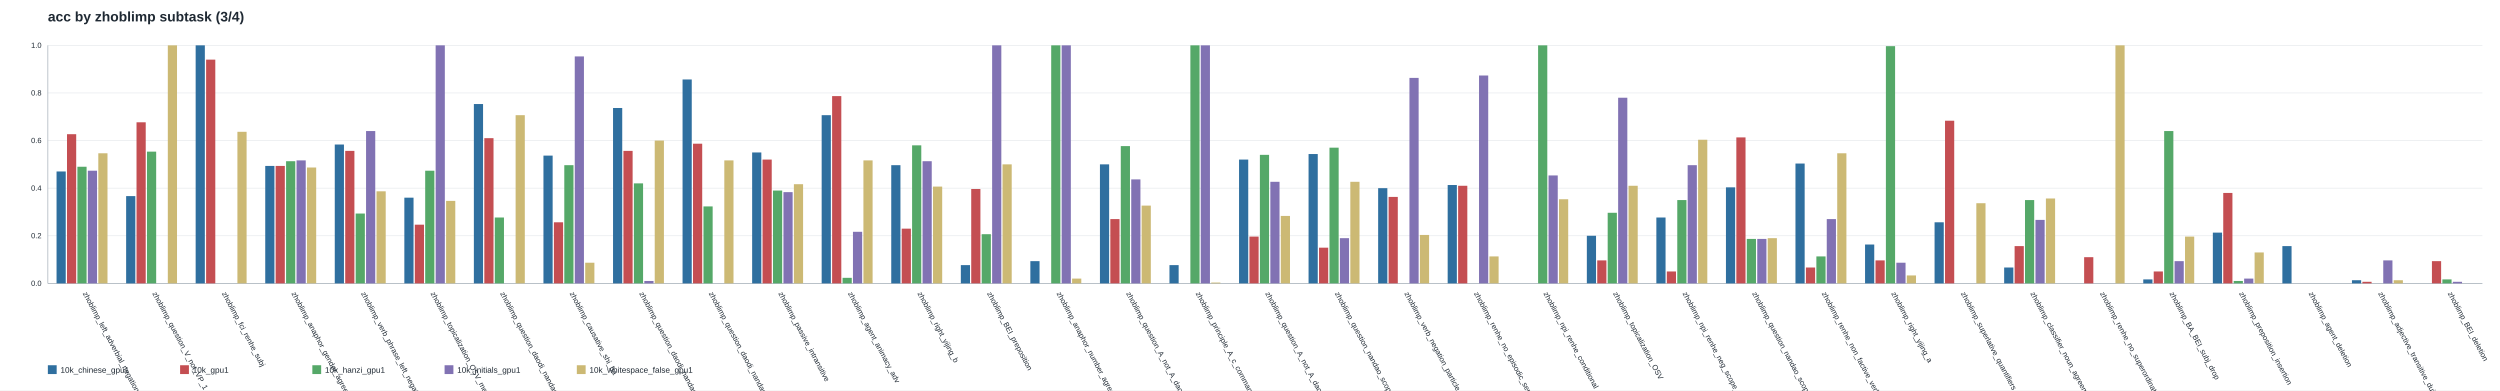
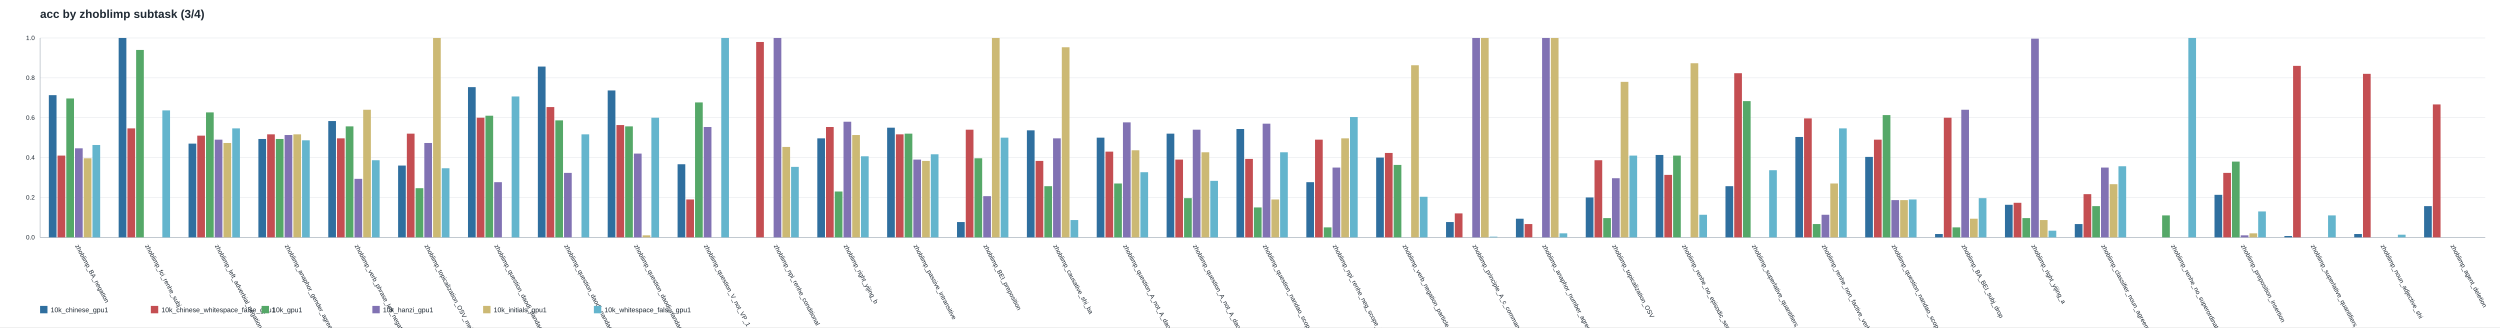
- <svg xmlns="http://www.w3.org/2000/svg" width="3970" height="620" viewBox="0 0 3970 620">
+ <svg xmlns="http://www.w3.org/2000/svg" width="4740" height="620" viewBox="0 0 4740 620">
  <style>text{font-family:Arial,sans-serif;fill:#1f2933}.axis{stroke:#9aa5b1;stroke-width:1}.grid{stroke:#e4e7eb;stroke-width:1}.label{font-size:12px}.title{font-size:22px;font-weight:700}.legend{font-size:13px}</style>
-   <rect width="3970" height="620" fill="#ffffff" />
+   <rect width="4740" height="620" fill="#ffffff" />
  <text x="76" y="34" class="title">acc by zhoblimp subtask (3/4)</text>
-   <line x1="76" y1="450.0" x2="3942" y2="450.0" class="grid" />
+   <line x1="76" y1="450.0" x2="4712" y2="450.0" class="grid" />
  <text x="66" y="454.0" text-anchor="end" class="label">0.0</text>
-   <line x1="76" y1="374.4" x2="3942" y2="374.4" class="grid" />
+   <line x1="76" y1="374.4" x2="4712" y2="374.4" class="grid" />
  <text x="66" y="378.4" text-anchor="end" class="label">0.2</text>
-   <line x1="76" y1="298.8" x2="3942" y2="298.8" class="grid" />
+   <line x1="76" y1="298.8" x2="4712" y2="298.8" class="grid" />
  <text x="66" y="302.8" text-anchor="end" class="label">0.4</text>
-   <line x1="76" y1="223.2" x2="3942" y2="223.2" class="grid" />
+   <line x1="76" y1="223.2" x2="4712" y2="223.2" class="grid" />
  <text x="66" y="227.2" text-anchor="end" class="label">0.6</text>
-   <line x1="76" y1="147.6" x2="3942" y2="147.6" class="grid" />
+   <line x1="76" y1="147.6" x2="4712" y2="147.6" class="grid" />
  <text x="66" y="151.6" text-anchor="end" class="label">0.8</text>
-   <line x1="76" y1="72.0" x2="3942" y2="72.0" class="grid" />
+   <line x1="76" y1="72.0" x2="4712" y2="72.0" class="grid" />
  <text x="66" y="76.0" text-anchor="end" class="label">1.0</text>
  <line x1="76" y1="72" x2="76" y2="450" class="axis" />
-   <line x1="76" y1="450" x2="3942" y2="450" class="axis" />
-   <rect x="89.8" y="272.3" width="14.6" height="177.7" fill="#2f6f9f" />
-   <rect x="106.4" y="213.1" width="14.6" height="236.9" fill="#c44e52" />
-   <rect x="122.9" y="264.8" width="14.6" height="185.2" fill="#55a868" />
-   <rect x="139.5" y="271.1" width="14.6" height="178.9" fill="#8172b3" />
-   <rect x="156.1" y="243.4" width="14.6" height="206.6" fill="#ccb974" />
-   <text x="131.2" y="466" transform="rotate(62 131.2 466)" class="label">zhoblimp_left_adverbial_negation</text>
-   <rect x="200.3" y="311.4" width="14.6" height="138.6" fill="#2f6f9f" />
-   <rect x="216.8" y="194.2" width="14.6" height="255.8" fill="#c44e52" />
-   <rect x="233.4" y="240.8" width="14.6" height="209.2" fill="#55a868" />
-   <rect x="250.0" y="450.0" width="14.6" height="0.0" fill="#8172b3" />
-   <rect x="266.5" y="72.0" width="14.6" height="378.0" fill="#ccb974" />
-   <text x="241.7" y="466" transform="rotate(62 241.7 466)" class="label">zhoblimp_question_V_not_VP_1</text>
-   <rect x="310.7" y="72.0" width="14.6" height="378.0" fill="#2f6f9f" />
-   <rect x="327.3" y="94.7" width="14.6" height="355.3" fill="#c44e52" />
-   <rect x="343.9" y="450.0" width="14.6" height="0.0" fill="#55a868" />
-   <rect x="360.4" y="450.0" width="14.6" height="0.0" fill="#8172b3" />
-   <rect x="377.0" y="209.3" width="14.6" height="240.7" fill="#ccb974" />
-   <text x="352.1" y="466" transform="rotate(62 352.1 466)" class="label">zhoblimp_fci_renhe_subj</text>
-   <rect x="421.2" y="263.5" width="14.6" height="186.5" fill="#2f6f9f" />
-   <rect x="437.7" y="263.5" width="14.6" height="186.5" fill="#c44e52" />
-   <rect x="454.3" y="256.0" width="14.6" height="194.0" fill="#55a868" />
-   <rect x="470.9" y="254.7" width="14.6" height="195.3" fill="#8172b3" />
-   <rect x="487.5" y="266.0" width="14.6" height="184.0" fill="#ccb974" />
-   <text x="462.6" y="466" transform="rotate(62 462.6 466)" class="label">zhoblimp_anaphor_gender_agreement</text>
-   <rect x="531.6" y="229.5" width="14.6" height="220.5" fill="#2f6f9f" />
-   <rect x="548.2" y="239.6" width="14.6" height="210.4" fill="#c44e52" />
-   <rect x="564.8" y="339.1" width="14.6" height="110.9" fill="#55a868" />
-   <rect x="581.3" y="208.1" width="14.6" height="241.9" fill="#8172b3" />
-   <rect x="597.9" y="303.8" width="14.6" height="146.2" fill="#ccb974" />
-   <text x="573.1" y="466" transform="rotate(62 573.1 466)" class="label">zhoblimp_verb_phrase_left_negation</text>
-   <rect x="642.1" y="313.9" width="14.6" height="136.1" fill="#2f6f9f" />
-   <rect x="658.7" y="356.8" width="14.6" height="93.2" fill="#c44e52" />
-   <rect x="675.2" y="271.1" width="14.6" height="178.9" fill="#55a868" />
-   <rect x="691.8" y="72.0" width="14.6" height="378.0" fill="#8172b3" />
-   <rect x="708.4" y="319.0" width="14.6" height="131.0" fill="#ccb974" />
-   <text x="683.5" y="466" transform="rotate(62 683.5 466)" class="label">zhoblimp_topicalization_OSV_mei</text>
-   <rect x="752.5" y="165.2" width="14.6" height="284.8" fill="#2f6f9f" />
-   <rect x="769.1" y="219.4" width="14.6" height="230.6" fill="#c44e52" />
-   <rect x="785.7" y="345.4" width="14.6" height="104.6" fill="#55a868" />
-   <rect x="802.3" y="450.0" width="14.6" height="0.0" fill="#8172b3" />
-   <rect x="818.8" y="182.9" width="14.6" height="267.1" fill="#ccb974" />
-   <text x="794.0" y="466" transform="rotate(62 794.0 466)" class="label">zhoblimp_question_daodi_nandao_A_...</text>
-   <rect x="863.0" y="247.1" width="14.6" height="202.9" fill="#2f6f9f" />
-   <rect x="879.6" y="353.0" width="14.6" height="97.0" fill="#c44e52" />
-   <rect x="896.1" y="262.3" width="14.6" height="187.7" fill="#55a868" />
-   <rect x="912.7" y="89.6" width="14.6" height="360.4" fill="#8172b3" />
-   <rect x="929.3" y="417.2" width="14.6" height="32.8" fill="#ccb974" />
-   <text x="904.4" y="466" transform="rotate(62 904.4 466)" class="label">zhoblimp_causative_shi_ba</text>
-   <rect x="973.5" y="171.5" width="14.6" height="278.5" fill="#2f6f9f" />
-   <rect x="990.0" y="239.6" width="14.6" height="210.4" fill="#c44e52" />
-   <rect x="1006.6" y="291.2" width="14.6" height="158.8" fill="#55a868" />
-   <rect x="1023.2" y="446.2" width="14.6" height="3.8" fill="#8172b3" />
-   <rect x="1039.7" y="223.2" width="14.6" height="226.8" fill="#ccb974" />
-   <text x="1014.9" y="466" transform="rotate(62 1014.9 466)" class="label">zhoblimp_question_daodi_nandao_A_...</text>
-   <rect x="1083.9" y="126.2" width="14.6" height="323.8" fill="#2f6f9f" />
-   <rect x="1100.5" y="228.2" width="14.6" height="221.8" fill="#c44e52" />
-   <rect x="1117.1" y="327.8" width="14.6" height="122.2" fill="#55a868" />
-   <rect x="1133.6" y="450.0" width="14.6" height="0.0" fill="#8172b3" />
-   <rect x="1150.2" y="254.7" width="14.6" height="195.3" fill="#ccb974" />
-   <text x="1125.3" y="466" transform="rotate(62 1125.3 466)" class="label">zhoblimp_question_daodi_nandao_2</text>
-   <rect x="1194.4" y="242.1" width="14.6" height="207.9" fill="#2f6f9f" />
-   <rect x="1210.9" y="253.4" width="14.6" height="196.6" fill="#c44e52" />
-   <rect x="1227.5" y="302.6" width="14.6" height="147.4" fill="#55a868" />
-   <rect x="1244.1" y="305.1" width="14.6" height="144.9" fill="#8172b3" />
-   <rect x="1260.7" y="292.5" width="14.6" height="157.5" fill="#ccb974" />
-   <text x="1235.8" y="466" transform="rotate(62 1235.8 466)" class="label">zhoblimp_passive_intransitive</text>
-   <rect x="1304.8" y="182.9" width="14.6" height="267.1" fill="#2f6f9f" />
-   <rect x="1321.4" y="152.6" width="14.6" height="297.4" fill="#c44e52" />
-   <rect x="1338.0" y="441.2" width="14.6" height="8.8" fill="#55a868" />
-   <rect x="1354.5" y="368.1" width="14.6" height="81.9" fill="#8172b3" />
-   <rect x="1371.1" y="254.7" width="14.6" height="195.3" fill="#ccb974" />
-   <text x="1346.3" y="466" transform="rotate(62 1346.3 466)" class="label">zhoblimp_agent_animacy_adv</text>
-   <rect x="1415.3" y="262.3" width="14.6" height="187.7" fill="#2f6f9f" />
-   <rect x="1431.9" y="363.1" width="14.6" height="86.9" fill="#c44e52" />
-   <rect x="1448.4" y="230.8" width="14.6" height="219.2" fill="#55a868" />
-   <rect x="1465.0" y="256.0" width="14.6" height="194.0" fill="#8172b3" />
-   <rect x="1481.6" y="296.3" width="14.6" height="153.7" fill="#ccb974" />
-   <text x="1456.7" y="466" transform="rotate(62 1456.7 466)" class="label">zhoblimp_right_yijing_b</text>
-   <rect x="1525.8" y="421.0" width="14.6" height="29.0" fill="#2f6f9f" />
-   <rect x="1542.3" y="300.1" width="14.6" height="149.9" fill="#c44e52" />
-   <rect x="1558.9" y="371.9" width="14.6" height="78.1" fill="#55a868" />
-   <rect x="1575.5" y="72.0" width="14.6" height="378.0" fill="#8172b3" />
-   <rect x="1592.0" y="261.0" width="14.6" height="189.0" fill="#ccb974" />
-   <text x="1567.2" y="466" transform="rotate(62 1567.2 466)" class="label">zhoblimp_BEI_preposition</text>
-   <rect x="1636.2" y="414.7" width="14.6" height="35.3" fill="#2f6f9f" />
-   <rect x="1652.8" y="450.0" width="14.6" height="0.0" fill="#c44e52" />
-   <rect x="1669.3" y="72.0" width="14.6" height="378.0" fill="#55a868" />
-   <rect x="1685.9" y="72.0" width="14.6" height="378.0" fill="#8172b3" />
-   <rect x="1702.5" y="442.4" width="14.6" height="7.6" fill="#ccb974" />
-   <text x="1677.6" y="466" transform="rotate(62 1677.6 466)" class="label">zhoblimp_anaphor_number_agreement</text>
-   <rect x="1746.7" y="261.0" width="14.6" height="189.0" fill="#2f6f9f" />
-   <rect x="1763.2" y="347.9" width="14.6" height="102.1" fill="#c44e52" />
-   <rect x="1779.8" y="232.0" width="14.6" height="218.0" fill="#55a868" />
-   <rect x="1796.4" y="284.9" width="14.6" height="165.1" fill="#8172b3" />
-   <rect x="1812.9" y="326.5" width="14.6" height="123.5" fill="#ccb974" />
-   <text x="1788.1" y="466" transform="rotate(62 1788.1 466)" class="label">zhoblimp_question_A_not_A_daodi_b</text>
-   <rect x="1857.1" y="421.0" width="14.6" height="29.0" fill="#2f6f9f" />
-   <rect x="1873.7" y="450.0" width="14.6" height="0.0" fill="#c44e52" />
-   <rect x="1890.3" y="72.0" width="14.6" height="378.0" fill="#55a868" />
-   <rect x="1906.8" y="72.0" width="14.6" height="378.0" fill="#8172b3" />
-   <rect x="1923.4" y="448.7" width="14.6" height="1.3" fill="#ccb974" />
-   <text x="1898.5" y="466" transform="rotate(62 1898.5 466)" class="label">zhoblimp_principle_A_c_command_nu...</text>
-   <rect x="1967.6" y="253.4" width="14.6" height="196.6" fill="#2f6f9f" />
-   <rect x="1984.1" y="375.7" width="14.6" height="74.3" fill="#c44e52" />
-   <rect x="2000.7" y="245.9" width="14.6" height="204.1" fill="#55a868" />
-   <rect x="2017.3" y="288.7" width="14.6" height="161.3" fill="#8172b3" />
-   <rect x="2033.9" y="342.9" width="14.6" height="107.1" fill="#ccb974" />
-   <text x="2009.0" y="466" transform="rotate(62 2009.0 466)" class="label">zhoblimp_question_A_not_A_daodi_a</text>
-   <rect x="2078.0" y="244.6" width="14.6" height="205.4" fill="#2f6f9f" />
-   <rect x="2094.6" y="393.3" width="14.6" height="56.7" fill="#c44e52" />
-   <rect x="2111.2" y="234.5" width="14.6" height="215.5" fill="#55a868" />
-   <rect x="2127.7" y="378.2" width="14.6" height="71.8" fill="#8172b3" />
-   <rect x="2144.3" y="288.7" width="14.6" height="161.3" fill="#ccb974" />
-   <text x="2119.5" y="466" transform="rotate(62 2119.5 466)" class="label">zhoblimp_question_nandao_scope_2</text>
-   <rect x="2188.5" y="298.8" width="14.6" height="151.2" fill="#2f6f9f" />
-   <rect x="2205.1" y="312.7" width="14.6" height="137.3" fill="#c44e52" />
-   <rect x="2221.6" y="450.0" width="14.6" height="0.0" fill="#55a868" />
-   <rect x="2238.2" y="123.7" width="14.6" height="326.3" fill="#8172b3" />
-   <rect x="2254.8" y="373.1" width="14.6" height="76.9" fill="#ccb974" />
-   <text x="2229.9" y="466" transform="rotate(62 2229.9 466)" class="label">zhoblimp_verb_negation_particle</text>
-   <rect x="2298.9" y="293.8" width="14.6" height="156.2" fill="#2f6f9f" />
-   <rect x="2315.5" y="295.0" width="14.6" height="155.0" fill="#c44e52" />
-   <rect x="2332.1" y="450.0" width="14.6" height="0.0" fill="#55a868" />
-   <rect x="2348.7" y="119.9" width="14.6" height="330.1" fill="#8172b3" />
-   <rect x="2365.2" y="407.2" width="14.6" height="42.8" fill="#ccb974" />
-   <text x="2340.4" y="466" transform="rotate(62 2340.4 466)" class="label">zhoblimp_renhe_no_episodic_senten...</text>
-   <rect x="2409.4" y="450.0" width="14.6" height="0.0" fill="#2f6f9f" />
-   <rect x="2426.0" y="450.0" width="14.6" height="0.0" fill="#c44e52" />
-   <rect x="2442.5" y="72.0" width="14.6" height="378.0" fill="#55a868" />
-   <rect x="2459.1" y="278.6" width="14.6" height="171.4" fill="#8172b3" />
-   <rect x="2475.7" y="316.4" width="14.6" height="133.6" fill="#ccb974" />
-   <text x="2450.8" y="466" transform="rotate(62 2450.8 466)" class="label">zhoblimp_npi_renhe_conditional</text>
-   <rect x="2519.9" y="374.4" width="14.6" height="75.6" fill="#2f6f9f" />
-   <rect x="2536.4" y="413.5" width="14.6" height="36.5" fill="#c44e52" />
-   <rect x="2553.0" y="337.9" width="14.6" height="112.1" fill="#55a868" />
-   <rect x="2569.6" y="155.2" width="14.6" height="294.8" fill="#8172b3" />
-   <rect x="2586.1" y="295.0" width="14.6" height="155.0" fill="#ccb974" />
-   <text x="2561.3" y="466" transform="rotate(62 2561.3 466)" class="label">zhoblimp_topicalization_OSV</text>
-   <rect x="2630.3" y="345.4" width="14.6" height="104.6" fill="#2f6f9f" />
-   <rect x="2646.9" y="431.1" width="14.6" height="18.9" fill="#c44e52" />
-   <rect x="2663.5" y="317.7" width="14.6" height="132.3" fill="#55a868" />
-   <rect x="2680.0" y="262.3" width="14.6" height="187.7" fill="#8172b3" />
-   <rect x="2696.6" y="221.9" width="14.6" height="228.1" fill="#ccb974" />
-   <text x="2671.7" y="466" transform="rotate(62 2671.7 466)" class="label">zhoblimp_npi_renhe_neg_scope_locP</text>
-   <rect x="2740.8" y="297.5" width="14.6" height="152.5" fill="#2f6f9f" />
-   <rect x="2757.3" y="218.2" width="14.6" height="231.8" fill="#c44e52" />
-   <rect x="2773.9" y="379.4" width="14.6" height="70.6" fill="#55a868" />
-   <rect x="2790.5" y="379.4" width="14.6" height="70.6" fill="#8172b3" />
-   <rect x="2807.1" y="378.2" width="14.6" height="71.8" fill="#ccb974" />
-   <text x="2782.2" y="466" transform="rotate(62 2782.2 466)" class="label">zhoblimp_question_nandao_scope_1</text>
-   <rect x="2851.2" y="259.7" width="14.6" height="190.3" fill="#2f6f9f" />
-   <rect x="2867.8" y="424.8" width="14.6" height="25.2" fill="#c44e52" />
-   <rect x="2884.4" y="407.2" width="14.6" height="42.8" fill="#55a868" />
-   <rect x="2900.9" y="347.9" width="14.6" height="102.1" fill="#8172b3" />
-   <rect x="2917.5" y="243.4" width="14.6" height="206.6" fill="#ccb974" />
-   <text x="2892.7" y="466" transform="rotate(62 2892.7 466)" class="label">zhoblimp_renhe_non_factive_verb</text>
-   <rect x="2961.7" y="388.3" width="14.6" height="61.7" fill="#2f6f9f" />
-   <rect x="2978.3" y="413.5" width="14.6" height="36.5" fill="#c44e52" />
-   <rect x="2994.8" y="73.3" width="14.6" height="376.7" fill="#55a868" />
-   <rect x="3011.4" y="417.2" width="14.6" height="32.8" fill="#8172b3" />
-   <rect x="3028.0" y="437.4" width="14.6" height="12.6" fill="#ccb974" />
-   <text x="3003.1" y="466" transform="rotate(62 3003.1 466)" class="label">zhoblimp_right_yijing_a</text>
-   <rect x="3072.1" y="353.0" width="14.6" height="97.0" fill="#2f6f9f" />
-   <rect x="3088.7" y="191.7" width="14.6" height="258.3" fill="#c44e52" />
-   <rect x="3105.3" y="450.0" width="14.6" height="0.0" fill="#55a868" />
-   <rect x="3121.9" y="450.0" width="14.6" height="0.0" fill="#8172b3" />
-   <rect x="3138.4" y="322.7" width="14.6" height="127.3" fill="#ccb974" />
-   <text x="3113.6" y="466" transform="rotate(62 3113.6 466)" class="label">zhoblimp_superlative_quantifiers_1</text>
-   <rect x="3182.6" y="424.8" width="14.6" height="25.2" fill="#2f6f9f" />
-   <rect x="3199.2" y="390.8" width="14.6" height="59.2" fill="#c44e52" />
-   <rect x="3215.7" y="317.7" width="14.6" height="132.3" fill="#55a868" />
-   <rect x="3232.3" y="349.2" width="14.6" height="100.8" fill="#8172b3" />
-   <rect x="3248.9" y="315.2" width="14.6" height="134.8" fill="#ccb974" />
-   <text x="3224.0" y="466" transform="rotate(62 3224.0 466)" class="label">zhoblimp_classifier_noun_agreemen...</text>
-   <rect x="3293.1" y="450.0" width="14.6" height="0.0" fill="#2f6f9f" />
-   <rect x="3309.6" y="408.4" width="14.6" height="41.6" fill="#c44e52" />
-   <rect x="3326.2" y="450.0" width="14.6" height="0.0" fill="#55a868" />
-   <rect x="3342.8" y="450.0" width="14.6" height="0.0" fill="#8172b3" />
-   <rect x="3359.3" y="72.0" width="14.6" height="378.0" fill="#ccb974" />
-   <text x="3334.5" y="466" transform="rotate(62 3334.5 466)" class="label">zhoblimp_renhe_no_superordinate_n...</text>
-   <rect x="3403.5" y="443.7" width="14.6" height="6.3" fill="#2f6f9f" />
-   <rect x="3420.1" y="431.1" width="14.6" height="18.9" fill="#c44e52" />
-   <rect x="3436.7" y="208.1" width="14.6" height="241.9" fill="#55a868" />
-   <rect x="3453.2" y="414.7" width="14.6" height="35.3" fill="#8172b3" />
-   <rect x="3469.8" y="375.7" width="14.6" height="74.3" fill="#ccb974" />
-   <text x="3444.9" y="466" transform="rotate(62 3444.9 466)" class="label">zhoblimp_BA_BEI_subj_drop</text>
-   <rect x="3514.0" y="369.4" width="14.6" height="80.6" fill="#2f6f9f" />
-   <rect x="3530.5" y="306.4" width="14.6" height="143.6" fill="#c44e52" />
-   <rect x="3547.1" y="446.2" width="14.6" height="3.8" fill="#55a868" />
-   <rect x="3563.7" y="442.4" width="14.6" height="7.6" fill="#8172b3" />
-   <rect x="3580.3" y="400.9" width="14.6" height="49.1" fill="#ccb974" />
-   <text x="3555.4" y="466" transform="rotate(62 3555.4 466)" class="label">zhoblimp_preposition_insertion</text>
-   <rect x="3624.4" y="390.8" width="14.6" height="59.2" fill="#2f6f9f" />
-   <rect x="3641.0" y="450.0" width="14.6" height="0.0" fill="#c44e52" />
-   <rect x="3657.6" y="450.0" width="14.6" height="0.0" fill="#55a868" />
-   <rect x="3674.1" y="450.0" width="14.6" height="0.0" fill="#8172b3" />
-   <rect x="3690.7" y="450.0" width="14.6" height="0.0" fill="#ccb974" />
-   <text x="3665.9" y="466" transform="rotate(62 3665.9 466)" class="label">zhoblimp_agent_deletion</text>
-   <rect x="3734.9" y="445.0" width="14.6" height="5.0" fill="#2f6f9f" />
-   <rect x="3751.5" y="447.5" width="14.6" height="2.5" fill="#c44e52" />
-   <rect x="3768.0" y="450.0" width="14.6" height="0.0" fill="#55a868" />
-   <rect x="3784.6" y="413.5" width="14.6" height="36.5" fill="#8172b3" />
-   <rect x="3801.2" y="445.0" width="14.6" height="5.0" fill="#ccb974" />
-   <text x="3776.3" y="466" transform="rotate(62 3776.3 466)" class="label">zhoblimp_adjective_transitive_dui</text>
-   <rect x="3845.3" y="450.0" width="14.6" height="0.0" fill="#2f6f9f" />
-   <rect x="3861.9" y="414.7" width="14.6" height="35.3" fill="#c44e52" />
-   <rect x="3878.5" y="443.7" width="14.6" height="6.3" fill="#55a868" />
-   <rect x="3895.1" y="447.5" width="14.6" height="2.5" fill="#8172b3" />
-   <rect x="3911.6" y="450.0" width="14.6" height="0.0" fill="#ccb974" />
-   <text x="3886.8" y="466" transform="rotate(62 3886.8 466)" class="label">zhoblimp_BEI_deletion</text>
+   <line x1="76" y1="450" x2="4712" y2="450" class="axis" />
+   <rect x="92.6" y="180.4" width="14.6" height="269.6" fill="#2f6f9f" />
+   <rect x="109.1" y="295.0" width="14.6" height="155.0" fill="#c44e52" />
+   <rect x="125.7" y="186.7" width="14.6" height="263.3" fill="#55a868" />
+   <rect x="142.2" y="281.2" width="14.6" height="168.8" fill="#8172b3" />
+   <rect x="158.8" y="300.1" width="14.6" height="149.9" fill="#ccb974" />
+   <rect x="175.3" y="274.9" width="14.6" height="175.1" fill="#64b5cd" />
+   <text x="142.2" y="466" transform="rotate(62 142.2 466)" class="label">zhoblimp_BA_negation</text>
+   <rect x="225.0" y="72.0" width="14.6" height="378.0" fill="#2f6f9f" />
+   <rect x="241.6" y="243.4" width="14.6" height="206.6" fill="#c44e52" />
+   <rect x="258.1" y="94.7" width="14.6" height="355.3" fill="#55a868" />
+   <rect x="274.7" y="450.0" width="14.6" height="0.0" fill="#8172b3" />
+   <rect x="291.2" y="450.0" width="14.6" height="0.0" fill="#ccb974" />
+   <rect x="307.8" y="209.3" width="14.6" height="240.7" fill="#64b5cd" />
+   <text x="274.7" y="466" transform="rotate(62 274.7 466)" class="label">zhoblimp_fci_renhe_subj</text>
+   <rect x="357.5" y="272.3" width="14.6" height="177.7" fill="#2f6f9f" />
+   <rect x="374.0" y="257.2" width="14.6" height="192.8" fill="#c44e52" />
+   <rect x="390.6" y="213.1" width="14.6" height="236.9" fill="#55a868" />
+   <rect x="407.1" y="264.8" width="14.6" height="185.2" fill="#8172b3" />
+   <rect x="423.7" y="271.1" width="14.6" height="178.9" fill="#ccb974" />
+   <rect x="440.3" y="243.4" width="14.6" height="206.6" fill="#64b5cd" />
+   <text x="407.1" y="466" transform="rotate(62 407.1 466)" class="label">zhoblimp_left_adverbial_negation</text>
+   <rect x="489.9" y="263.5" width="14.6" height="186.5" fill="#2f6f9f" />
+   <rect x="506.5" y="254.7" width="14.6" height="195.3" fill="#c44e52" />
+   <rect x="523.0" y="263.5" width="14.6" height="186.5" fill="#55a868" />
+   <rect x="539.6" y="256.0" width="14.6" height="194.0" fill="#8172b3" />
+   <rect x="556.2" y="254.7" width="14.6" height="195.3" fill="#ccb974" />
+   <rect x="572.7" y="266.0" width="14.6" height="184.0" fill="#64b5cd" />
+   <text x="539.6" y="466" transform="rotate(62 539.6 466)" class="label">zhoblimp_anaphor_gender_agreement</text>
+   <rect x="622.4" y="229.5" width="14.6" height="220.5" fill="#2f6f9f" />
+   <rect x="638.9" y="262.3" width="14.6" height="187.7" fill="#c44e52" />
+   <rect x="655.5" y="239.6" width="14.6" height="210.4" fill="#55a868" />
+   <rect x="672.1" y="339.1" width="14.6" height="110.9" fill="#8172b3" />
+   <rect x="688.6" y="208.1" width="14.6" height="241.9" fill="#ccb974" />
+   <rect x="705.2" y="303.8" width="14.6" height="146.2" fill="#64b5cd" />
+   <text x="672.1" y="466" transform="rotate(62 672.1 466)" class="label">zhoblimp_verb_phrase_left_negation</text>
+   <rect x="754.8" y="313.9" width="14.6" height="136.1" fill="#2f6f9f" />
+   <rect x="771.4" y="253.4" width="14.6" height="196.6" fill="#c44e52" />
+   <rect x="788.0" y="356.8" width="14.6" height="93.2" fill="#55a868" />
+   <rect x="804.5" y="271.1" width="14.6" height="178.9" fill="#8172b3" />
+   <rect x="821.1" y="72.0" width="14.6" height="378.0" fill="#ccb974" />
+   <rect x="837.6" y="319.0" width="14.6" height="131.0" fill="#64b5cd" />
+   <text x="804.5" y="466" transform="rotate(62 804.5 466)" class="label">zhoblimp_topicalization_OSV_mei</text>
+   <rect x="887.3" y="165.2" width="14.6" height="284.8" fill="#2f6f9f" />
+   <rect x="903.9" y="223.2" width="14.6" height="226.8" fill="#c44e52" />
+   <rect x="920.4" y="219.4" width="14.6" height="230.6" fill="#55a868" />
+   <rect x="937.0" y="345.4" width="14.6" height="104.6" fill="#8172b3" />
+   <rect x="953.5" y="450.0" width="14.6" height="0.0" fill="#ccb974" />
+   <rect x="970.1" y="182.9" width="14.6" height="267.1" fill="#64b5cd" />
+   <text x="937.0" y="466" transform="rotate(62 937.0 466)" class="label">zhoblimp_question_daodi_nandao_A_...</text>
+   <rect x="1019.8" y="126.2" width="14.6" height="323.8" fill="#2f6f9f" />
+   <rect x="1036.3" y="203.0" width="14.6" height="247.0" fill="#c44e52" />
+   <rect x="1052.9" y="228.2" width="14.6" height="221.8" fill="#55a868" />
+   <rect x="1069.4" y="327.8" width="14.6" height="122.2" fill="#8172b3" />
+   <rect x="1086.0" y="450.0" width="14.6" height="0.0" fill="#ccb974" />
+   <rect x="1102.5" y="254.7" width="14.6" height="195.3" fill="#64b5cd" />
+   <text x="1069.4" y="466" transform="rotate(62 1069.4 466)" class="label">zhoblimp_question_daodi_nandao_2</text>
+   <rect x="1152.2" y="171.5" width="14.6" height="278.5" fill="#2f6f9f" />
+   <rect x="1168.8" y="237.1" width="14.6" height="212.9" fill="#c44e52" />
+   <rect x="1185.3" y="239.6" width="14.6" height="210.4" fill="#55a868" />
+   <rect x="1201.9" y="291.2" width="14.6" height="158.8" fill="#8172b3" />
+   <rect x="1218.4" y="446.2" width="14.6" height="3.8" fill="#ccb974" />
+   <rect x="1235.0" y="223.2" width="14.6" height="226.8" fill="#64b5cd" />
+   <text x="1201.9" y="466" transform="rotate(62 1201.9 466)" class="label">zhoblimp_question_daodi_nandao_A_...</text>
+   <rect x="1284.7" y="311.4" width="14.6" height="138.6" fill="#2f6f9f" />
+   <rect x="1301.2" y="378.2" width="14.6" height="71.8" fill="#c44e52" />
+   <rect x="1317.8" y="194.2" width="14.6" height="255.8" fill="#55a868" />
+   <rect x="1334.3" y="240.8" width="14.6" height="209.2" fill="#8172b3" />
+   <rect x="1350.9" y="450.0" width="14.6" height="0.0" fill="#ccb974" />
+   <rect x="1367.5" y="72.0" width="14.6" height="378.0" fill="#64b5cd" />
+   <text x="1334.3" y="466" transform="rotate(62 1334.3 466)" class="label">zhoblimp_question_V_not_VP_1</text>
+   <rect x="1417.1" y="450.0" width="14.6" height="0.0" fill="#2f6f9f" />
+   <rect x="1433.7" y="79.6" width="14.6" height="370.4" fill="#c44e52" />
+   <rect x="1450.2" y="450.0" width="14.6" height="0.0" fill="#55a868" />
+   <rect x="1466.8" y="72.0" width="14.6" height="378.0" fill="#8172b3" />
+   <rect x="1483.4" y="278.6" width="14.6" height="171.4" fill="#ccb974" />
+   <rect x="1499.9" y="316.4" width="14.6" height="133.6" fill="#64b5cd" />
+   <text x="1466.8" y="466" transform="rotate(62 1466.8 466)" class="label">zhoblimp_npi_renhe_conditional</text>
+   <rect x="1549.6" y="262.3" width="14.6" height="187.7" fill="#2f6f9f" />
+   <rect x="1566.1" y="240.8" width="14.6" height="209.2" fill="#c44e52" />
+   <rect x="1582.7" y="363.1" width="14.6" height="86.9" fill="#55a868" />
+   <rect x="1599.3" y="230.8" width="14.6" height="219.2" fill="#8172b3" />
+   <rect x="1615.8" y="256.0" width="14.6" height="194.0" fill="#ccb974" />
+   <rect x="1632.4" y="296.3" width="14.6" height="153.7" fill="#64b5cd" />
+   <text x="1599.3" y="466" transform="rotate(62 1599.3 466)" class="label">zhoblimp_right_yijing_b</text>
+   <rect x="1682.0" y="242.1" width="14.6" height="207.9" fill="#2f6f9f" />
+   <rect x="1698.6" y="254.7" width="14.6" height="195.3" fill="#c44e52" />
+   <rect x="1715.2" y="253.4" width="14.6" height="196.6" fill="#55a868" />
+   <rect x="1731.7" y="302.6" width="14.6" height="147.4" fill="#8172b3" />
+   <rect x="1748.3" y="305.1" width="14.6" height="144.9" fill="#ccb974" />
+   <rect x="1764.8" y="292.5" width="14.6" height="157.5" fill="#64b5cd" />
+   <text x="1731.7" y="466" transform="rotate(62 1731.7 466)" class="label">zhoblimp_passive_intransitive</text>
+   <rect x="1814.5" y="421.0" width="14.6" height="29.0" fill="#2f6f9f" />
+   <rect x="1831.1" y="245.9" width="14.6" height="204.1" fill="#c44e52" />
+   <rect x="1847.6" y="300.1" width="14.6" height="149.9" fill="#55a868" />
+   <rect x="1864.2" y="371.9" width="14.6" height="78.1" fill="#8172b3" />
+   <rect x="1880.7" y="72.0" width="14.6" height="378.0" fill="#ccb974" />
+   <rect x="1897.3" y="261.0" width="14.6" height="189.0" fill="#64b5cd" />
+   <text x="1864.2" y="466" transform="rotate(62 1864.2 466)" class="label">zhoblimp_BEI_preposition</text>
+   <rect x="1947.0" y="247.1" width="14.6" height="202.9" fill="#2f6f9f" />
+   <rect x="1963.5" y="305.1" width="14.6" height="144.9" fill="#c44e52" />
+   <rect x="1980.1" y="353.0" width="14.6" height="97.0" fill="#55a868" />
+   <rect x="1996.6" y="262.3" width="14.6" height="187.7" fill="#8172b3" />
+   <rect x="2013.2" y="89.6" width="14.6" height="360.4" fill="#ccb974" />
+   <rect x="2029.7" y="417.2" width="14.6" height="32.8" fill="#64b5cd" />
+   <text x="1996.6" y="466" transform="rotate(62 1996.6 466)" class="label">zhoblimp_causative_shi_ba</text>
+   <rect x="2079.4" y="261.0" width="14.6" height="189.0" fill="#2f6f9f" />
+   <rect x="2096.0" y="287.5" width="14.6" height="162.5" fill="#c44e52" />
+   <rect x="2112.5" y="347.9" width="14.6" height="102.1" fill="#55a868" />
+   <rect x="2129.1" y="232.0" width="14.6" height="218.0" fill="#8172b3" />
+   <rect x="2145.6" y="284.9" width="14.6" height="165.1" fill="#ccb974" />
+   <rect x="2162.2" y="326.5" width="14.6" height="123.5" fill="#64b5cd" />
+   <text x="2129.1" y="466" transform="rotate(62 2129.1 466)" class="label">zhoblimp_question_A_not_A_daodi_b</text>
+   <rect x="2211.9" y="253.4" width="14.6" height="196.6" fill="#2f6f9f" />
+   <rect x="2228.4" y="302.6" width="14.6" height="147.4" fill="#c44e52" />
+   <rect x="2245.0" y="375.7" width="14.6" height="74.3" fill="#55a868" />
+   <rect x="2261.5" y="245.9" width="14.6" height="204.1" fill="#8172b3" />
+   <rect x="2278.1" y="288.7" width="14.6" height="161.3" fill="#ccb974" />
+   <rect x="2294.7" y="342.9" width="14.6" height="107.1" fill="#64b5cd" />
+   <text x="2261.5" y="466" transform="rotate(62 2261.5 466)" class="label">zhoblimp_question_A_not_A_daodi_a</text>
+   <rect x="2344.3" y="244.6" width="14.6" height="205.4" fill="#2f6f9f" />
+   <rect x="2360.9" y="301.3" width="14.6" height="148.7" fill="#c44e52" />
+   <rect x="2377.4" y="393.3" width="14.6" height="56.7" fill="#55a868" />
+   <rect x="2394.0" y="234.5" width="14.6" height="215.5" fill="#8172b3" />
+   <rect x="2410.6" y="378.2" width="14.6" height="71.8" fill="#ccb974" />
+   <rect x="2427.1" y="288.7" width="14.6" height="161.3" fill="#64b5cd" />
+   <text x="2394.0" y="466" transform="rotate(62 2394.0 466)" class="label">zhoblimp_question_nandao_scope_2</text>
+   <rect x="2476.8" y="345.4" width="14.6" height="104.6" fill="#2f6f9f" />
+   <rect x="2493.3" y="264.8" width="14.6" height="185.2" fill="#c44e52" />
+   <rect x="2509.9" y="431.1" width="14.6" height="18.9" fill="#55a868" />
+   <rect x="2526.5" y="317.7" width="14.6" height="132.3" fill="#8172b3" />
+   <rect x="2543.0" y="262.3" width="14.6" height="187.7" fill="#ccb974" />
+   <rect x="2559.6" y="221.9" width="14.6" height="228.1" fill="#64b5cd" />
+   <text x="2526.5" y="466" transform="rotate(62 2526.5 466)" class="label">zhoblimp_npi_renhe_neg_scope_locP</text>
+   <rect x="2609.2" y="298.8" width="14.6" height="151.2" fill="#2f6f9f" />
+   <rect x="2625.8" y="290.0" width="14.6" height="160.0" fill="#c44e52" />
+   <rect x="2642.4" y="312.7" width="14.6" height="137.3" fill="#55a868" />
+   <rect x="2658.9" y="450.0" width="14.6" height="0.0" fill="#8172b3" />
+   <rect x="2675.5" y="123.7" width="14.6" height="326.3" fill="#ccb974" />
+   <rect x="2692.0" y="373.1" width="14.6" height="76.9" fill="#64b5cd" />
+   <text x="2658.9" y="466" transform="rotate(62 2658.9 466)" class="label">zhoblimp_verb_negation_particle</text>
+   <rect x="2741.7" y="421.0" width="14.6" height="29.0" fill="#2f6f9f" />
+   <rect x="2758.3" y="404.6" width="14.6" height="45.4" fill="#c44e52" />
+   <rect x="2774.8" y="450.0" width="14.6" height="0.0" fill="#55a868" />
+   <rect x="2791.4" y="72.0" width="14.6" height="378.0" fill="#8172b3" />
+   <rect x="2807.9" y="72.0" width="14.6" height="378.0" fill="#ccb974" />
+   <rect x="2824.5" y="448.7" width="14.6" height="1.3" fill="#64b5cd" />
+   <text x="2791.4" y="466" transform="rotate(62 2791.4 466)" class="label">zhoblimp_principle_A_c_command_nu...</text>
+   <rect x="2874.2" y="414.7" width="14.6" height="35.3" fill="#2f6f9f" />
+   <rect x="2890.7" y="424.8" width="14.6" height="25.2" fill="#c44e52" />
+   <rect x="2907.3" y="450.0" width="14.6" height="0.0" fill="#55a868" />
+   <rect x="2923.8" y="72.0" width="14.6" height="378.0" fill="#8172b3" />
+   <rect x="2940.4" y="72.0" width="14.6" height="378.0" fill="#ccb974" />
+   <rect x="2956.9" y="442.4" width="14.6" height="7.6" fill="#64b5cd" />
+   <text x="2923.8" y="466" transform="rotate(62 2923.8 466)" class="label">zhoblimp_anaphor_number_agreement</text>
+   <rect x="3006.6" y="374.4" width="14.6" height="75.6" fill="#2f6f9f" />
+   <rect x="3023.2" y="303.8" width="14.6" height="146.2" fill="#c44e52" />
+   <rect x="3039.7" y="413.5" width="14.6" height="36.5" fill="#55a868" />
+   <rect x="3056.3" y="337.9" width="14.6" height="112.1" fill="#8172b3" />
+   <rect x="3072.8" y="155.2" width="14.6" height="294.8" fill="#ccb974" />
+   <rect x="3089.4" y="295.0" width="14.6" height="155.0" fill="#64b5cd" />
+   <text x="3056.3" y="466" transform="rotate(62 3056.3 466)" class="label">zhoblimp_topicalization_OSV</text>
+   <rect x="3139.1" y="293.8" width="14.6" height="156.2" fill="#2f6f9f" />
+   <rect x="3155.6" y="331.6" width="14.6" height="118.4" fill="#c44e52" />
+   <rect x="3172.2" y="295.0" width="14.6" height="155.0" fill="#55a868" />
+   <rect x="3188.7" y="450.0" width="14.6" height="0.0" fill="#8172b3" />
+   <rect x="3205.3" y="119.9" width="14.6" height="330.1" fill="#ccb974" />
+   <rect x="3221.9" y="407.2" width="14.6" height="42.8" fill="#64b5cd" />
+   <text x="3188.7" y="466" transform="rotate(62 3188.7 466)" class="label">zhoblimp_renhe_no_episodic_senten...</text>
+   <rect x="3271.5" y="353.0" width="14.6" height="97.0" fill="#2f6f9f" />
+   <rect x="3288.1" y="138.8" width="14.6" height="311.2" fill="#c44e52" />
+   <rect x="3304.6" y="191.7" width="14.6" height="258.3" fill="#55a868" />
+   <rect x="3321.2" y="450.0" width="14.6" height="0.0" fill="#8172b3" />
+   <rect x="3337.8" y="450.0" width="14.6" height="0.0" fill="#ccb974" />
+   <rect x="3354.3" y="322.7" width="14.6" height="127.3" fill="#64b5cd" />
+   <text x="3321.2" y="466" transform="rotate(62 3321.2 466)" class="label">zhoblimp_superlative_quantifiers_1</text>
+   <rect x="3404.0" y="259.7" width="14.6" height="190.3" fill="#2f6f9f" />
+   <rect x="3420.5" y="224.5" width="14.6" height="225.5" fill="#c44e52" />
+   <rect x="3437.1" y="424.8" width="14.6" height="25.2" fill="#55a868" />
+   <rect x="3453.7" y="407.2" width="14.6" height="42.8" fill="#8172b3" />
+   <rect x="3470.2" y="347.9" width="14.6" height="102.1" fill="#ccb974" />
+   <rect x="3486.8" y="243.4" width="14.6" height="206.6" fill="#64b5cd" />
+   <text x="3453.7" y="466" transform="rotate(62 3453.7 466)" class="label">zhoblimp_renhe_non_factive_verb</text>
+   <rect x="3536.4" y="297.5" width="14.6" height="152.5" fill="#2f6f9f" />
+   <rect x="3553.0" y="264.8" width="14.6" height="185.2" fill="#c44e52" />
+   <rect x="3569.6" y="218.2" width="14.6" height="231.8" fill="#55a868" />
+   <rect x="3586.1" y="379.4" width="14.6" height="70.6" fill="#8172b3" />
+   <rect x="3602.7" y="379.4" width="14.6" height="70.6" fill="#ccb974" />
+   <rect x="3619.2" y="378.2" width="14.6" height="71.8" fill="#64b5cd" />
+   <text x="3586.1" y="466" transform="rotate(62 3586.1 466)" class="label">zhoblimp_question_nandao_scope_1</text>
+   <rect x="3668.9" y="443.7" width="14.6" height="6.3" fill="#2f6f9f" />
+   <rect x="3685.5" y="223.2" width="14.6" height="226.8" fill="#c44e52" />
+   <rect x="3702.0" y="431.1" width="14.6" height="18.9" fill="#55a868" />
+   <rect x="3718.6" y="208.1" width="14.6" height="241.9" fill="#8172b3" />
+   <rect x="3735.1" y="414.7" width="14.6" height="35.3" fill="#ccb974" />
+   <rect x="3751.7" y="375.7" width="14.6" height="74.3" fill="#64b5cd" />
+   <text x="3718.6" y="466" transform="rotate(62 3718.6 466)" class="label">zhoblimp_BA_BEI_subj_drop</text>
+   <rect x="3801.4" y="388.3" width="14.6" height="61.7" fill="#2f6f9f" />
+   <rect x="3817.9" y="384.5" width="14.6" height="65.5" fill="#c44e52" />
+   <rect x="3834.5" y="413.5" width="14.6" height="36.5" fill="#55a868" />
+   <rect x="3851.0" y="73.3" width="14.6" height="376.7" fill="#8172b3" />
+   <rect x="3867.6" y="417.2" width="14.6" height="32.8" fill="#ccb974" />
+   <rect x="3884.1" y="437.4" width="14.6" height="12.6" fill="#64b5cd" />
+   <text x="3851.0" y="466" transform="rotate(62 3851.0 466)" class="label">zhoblimp_right_yijing_a</text>
+   <rect x="3933.8" y="424.8" width="14.6" height="25.2" fill="#2f6f9f" />
+   <rect x="3950.4" y="368.1" width="14.6" height="81.9" fill="#c44e52" />
+   <rect x="3966.9" y="390.8" width="14.6" height="59.2" fill="#55a868" />
+   <rect x="3983.5" y="317.7" width="14.6" height="132.3" fill="#8172b3" />
+   <rect x="4000.0" y="349.2" width="14.6" height="100.8" fill="#ccb974" />
+   <rect x="4016.6" y="315.2" width="14.6" height="134.8" fill="#64b5cd" />
+   <text x="3983.5" y="466" transform="rotate(62 3983.5 466)" class="label">zhoblimp_classifier_noun_agreemen...</text>
+   <rect x="4066.3" y="450.0" width="14.6" height="0.0" fill="#2f6f9f" />
+   <rect x="4082.8" y="450.0" width="14.6" height="0.0" fill="#c44e52" />
+   <rect x="4099.4" y="408.4" width="14.6" height="41.6" fill="#55a868" />
+   <rect x="4115.9" y="450.0" width="14.6" height="0.0" fill="#8172b3" />
+   <rect x="4132.5" y="450.0" width="14.6" height="0.0" fill="#ccb974" />
+   <rect x="4149.1" y="72.0" width="14.6" height="378.0" fill="#64b5cd" />
+   <text x="4115.9" y="466" transform="rotate(62 4115.9 466)" class="label">zhoblimp_renhe_no_superordinate_n...</text>
+   <rect x="4198.7" y="369.4" width="14.6" height="80.6" fill="#2f6f9f" />
+   <rect x="4215.3" y="327.8" width="14.6" height="122.2" fill="#c44e52" />
+   <rect x="4231.8" y="306.4" width="14.6" height="143.6" fill="#55a868" />
+   <rect x="4248.4" y="446.2" width="14.6" height="3.8" fill="#8172b3" />
+   <rect x="4265.0" y="442.4" width="14.6" height="7.6" fill="#ccb974" />
+   <rect x="4281.5" y="400.9" width="14.6" height="49.1" fill="#64b5cd" />
+   <text x="4248.4" y="466" transform="rotate(62 4248.4 466)" class="label">zhoblimp_preposition_insertion</text>
+   <rect x="4331.2" y="447.5" width="14.6" height="2.5" fill="#2f6f9f" />
+   <rect x="4347.7" y="124.9" width="14.6" height="325.1" fill="#c44e52" />
+   <rect x="4364.3" y="450.0" width="14.6" height="0.0" fill="#55a868" />
+   <rect x="4380.9" y="450.0" width="14.6" height="0.0" fill="#8172b3" />
+   <rect x="4397.4" y="450.0" width="14.6" height="0.0" fill="#ccb974" />
+   <rect x="4414.0" y="408.4" width="14.6" height="41.6" fill="#64b5cd" />
+   <text x="4380.9" y="466" transform="rotate(62 4380.9 466)" class="label">zhoblimp_superlative_quantifiers_2</text>
+   <rect x="4463.6" y="443.7" width="14.6" height="6.3" fill="#2f6f9f" />
+   <rect x="4480.2" y="140.0" width="14.6" height="310.0" fill="#c44e52" />
+   <rect x="4496.8" y="450.0" width="14.6" height="0.0" fill="#55a868" />
+   <rect x="4513.3" y="450.0" width="14.6" height="0.0" fill="#8172b3" />
+   <rect x="4529.9" y="450.0" width="14.6" height="0.0" fill="#ccb974" />
+   <rect x="4546.4" y="445.0" width="14.6" height="5.0" fill="#64b5cd" />
+   <text x="4513.3" y="466" transform="rotate(62 4513.3 466)" class="label">zhoblimp_noun_adjective_shi</text>
+   <rect x="4596.1" y="390.8" width="14.6" height="59.2" fill="#2f6f9f" />
+   <rect x="4612.7" y="198.0" width="14.6" height="252.0" fill="#c44e52" />
+   <rect x="4629.2" y="450.0" width="14.6" height="0.0" fill="#55a868" />
+   <rect x="4645.8" y="450.0" width="14.6" height="0.0" fill="#8172b3" />
+   <rect x="4662.3" y="450.0" width="14.6" height="0.0" fill="#ccb974" />
+   <rect x="4678.9" y="450.0" width="14.6" height="0.0" fill="#64b5cd" />
+   <text x="4645.8" y="466" transform="rotate(62 4645.8 466)" class="label">zhoblimp_agent_deletion</text>
  <rect x="76" y="580" width="14" height="14" fill="#2f6f9f" />
  <text x="96" y="592" class="legend">10k_chinese_gpu1</text>
  <rect x="286" y="580" width="14" height="14" fill="#c44e52" />
-   <text x="306" y="592" class="legend">10k_gpu1</text>
+   <text x="306" y="592" class="legend">10k_chinese_whitespace_false_gpu1</text>
  <rect x="496" y="580" width="14" height="14" fill="#55a868" />
-   <text x="516" y="592" class="legend">10k_hanzi_gpu1</text>
+   <text x="516" y="592" class="legend">10k_gpu1</text>
  <rect x="706" y="580" width="14" height="14" fill="#8172b3" />
-   <text x="726" y="592" class="legend">10k_initials_gpu1</text>
+   <text x="726" y="592" class="legend">10k_hanzi_gpu1</text>
  <rect x="916" y="580" width="14" height="14" fill="#ccb974" />
-   <text x="936" y="592" class="legend">10k_whitespace_false_gpu1</text>
+   <text x="936" y="592" class="legend">10k_initials_gpu1</text>
+   <rect x="1126" y="580" width="14" height="14" fill="#64b5cd" />
+   <text x="1146" y="592" class="legend">10k_whitespace_false_gpu1</text>
</svg>
